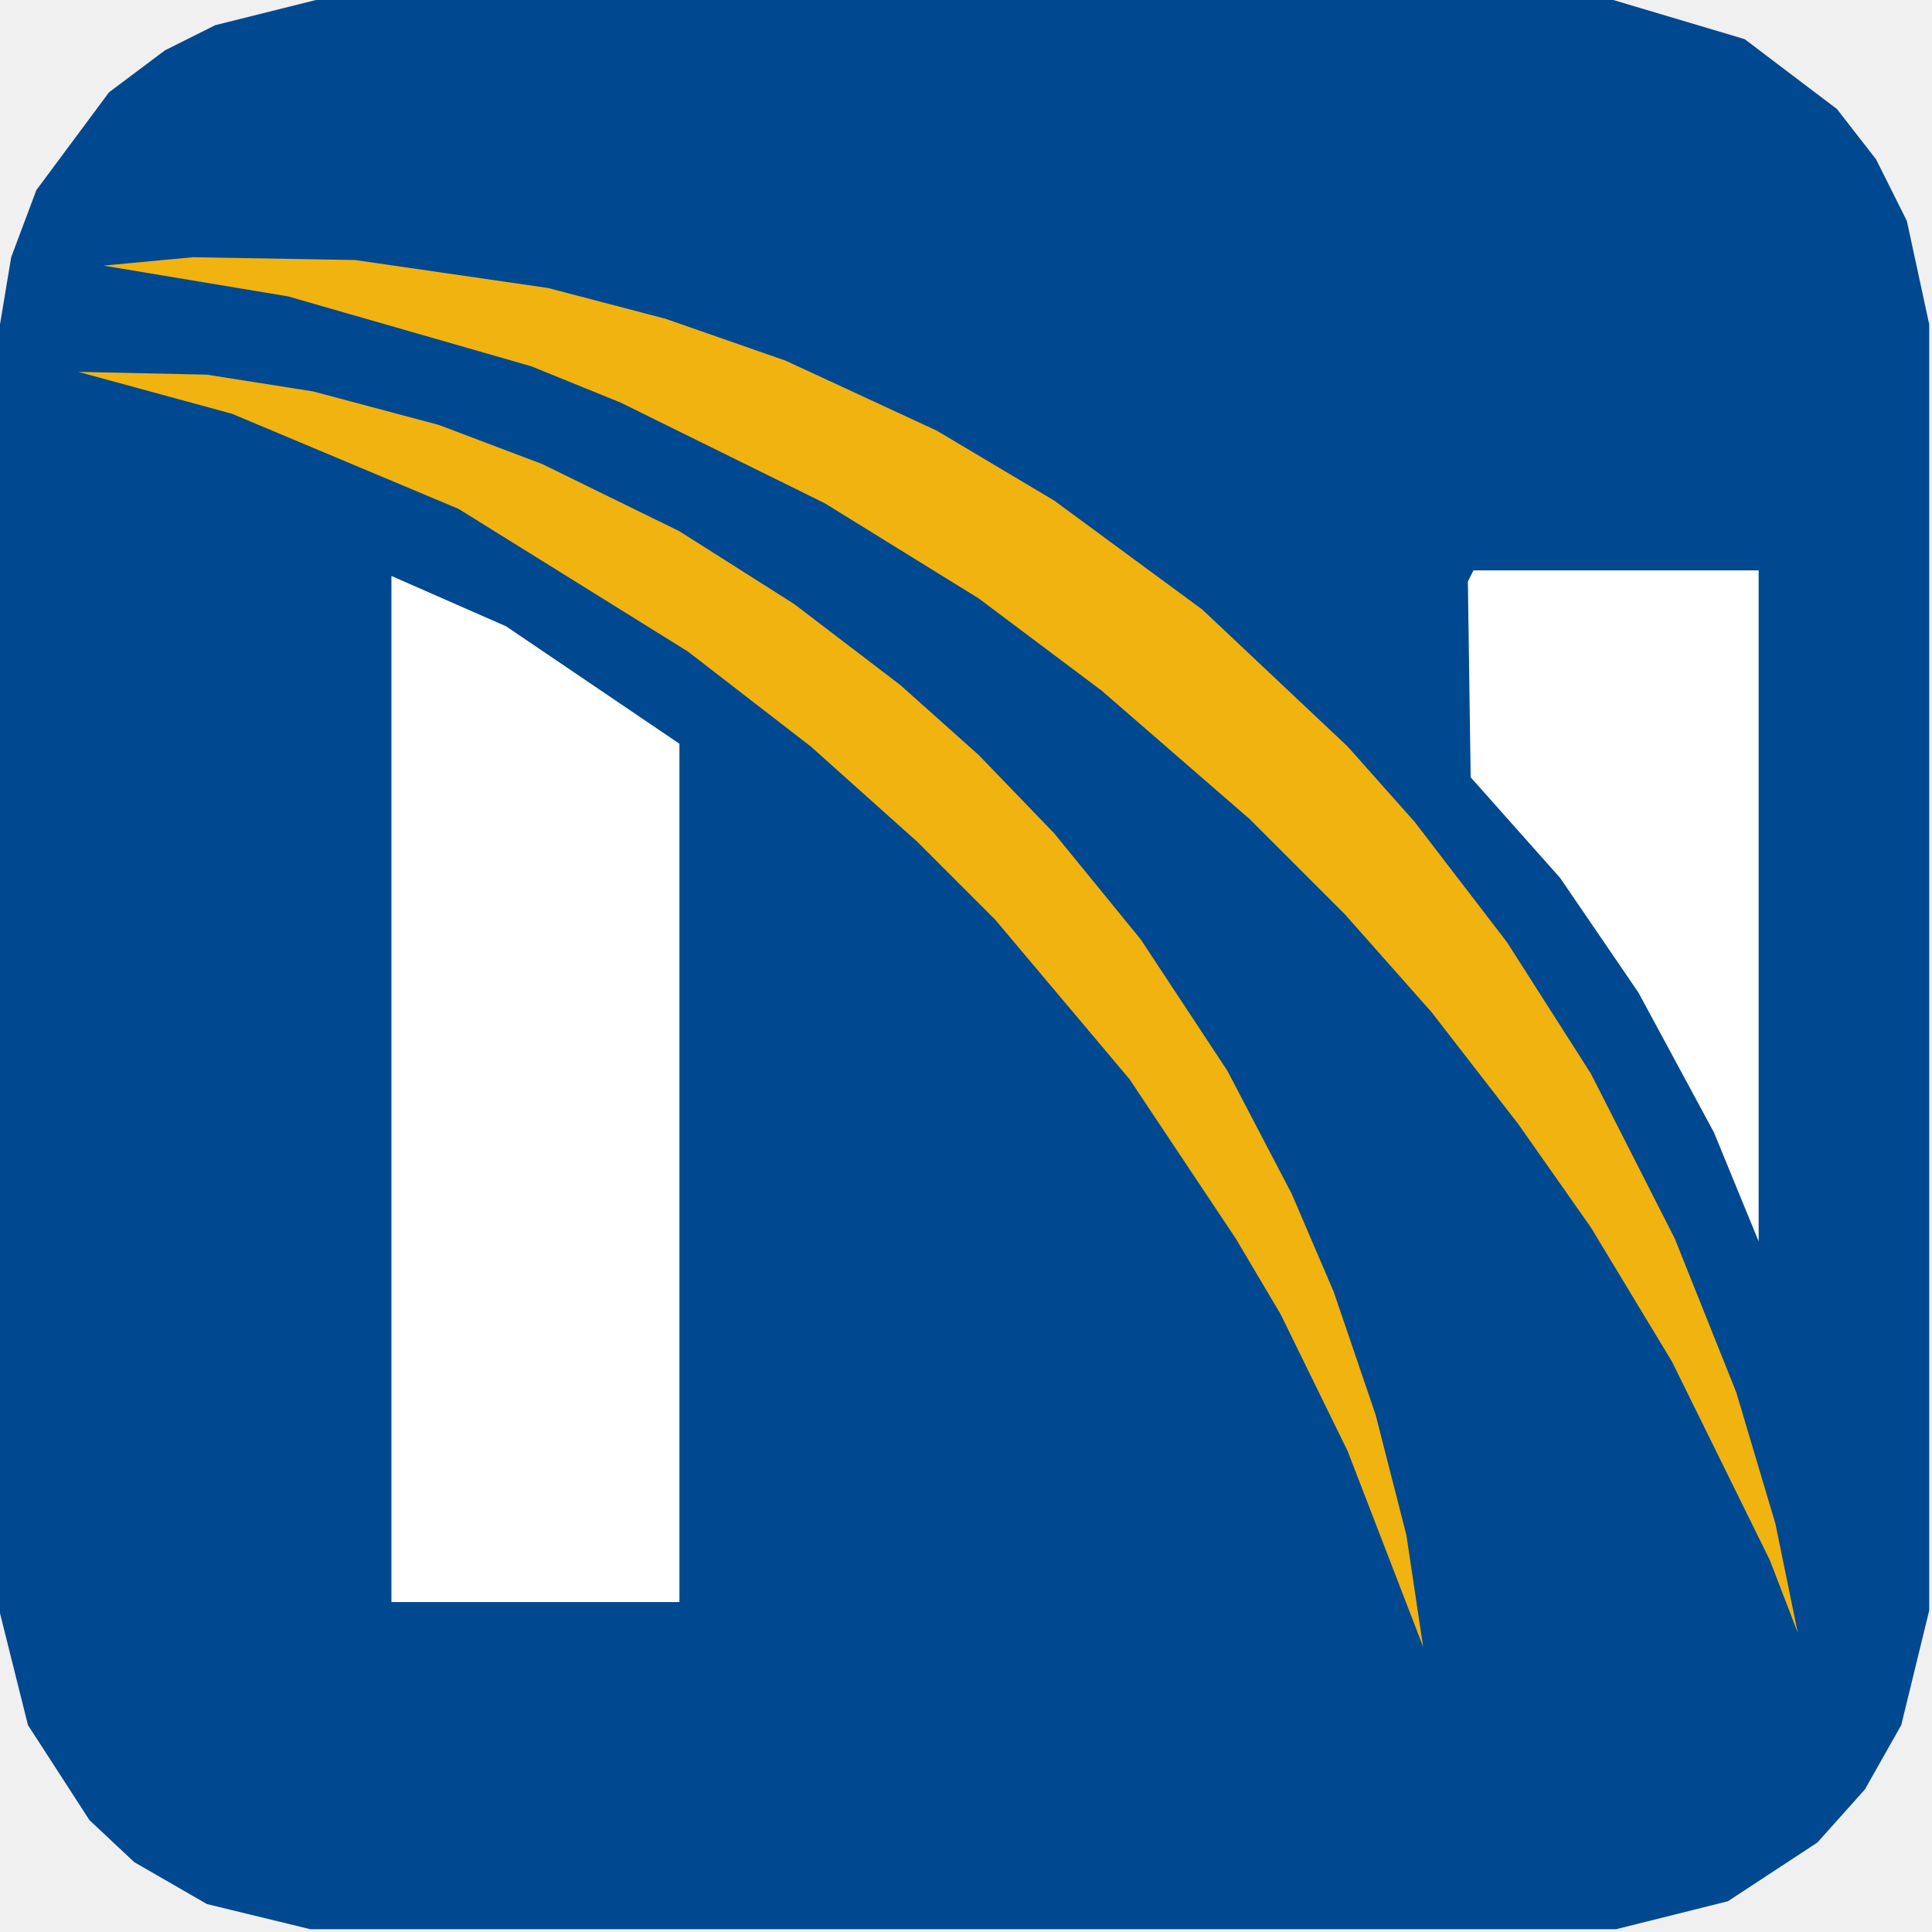
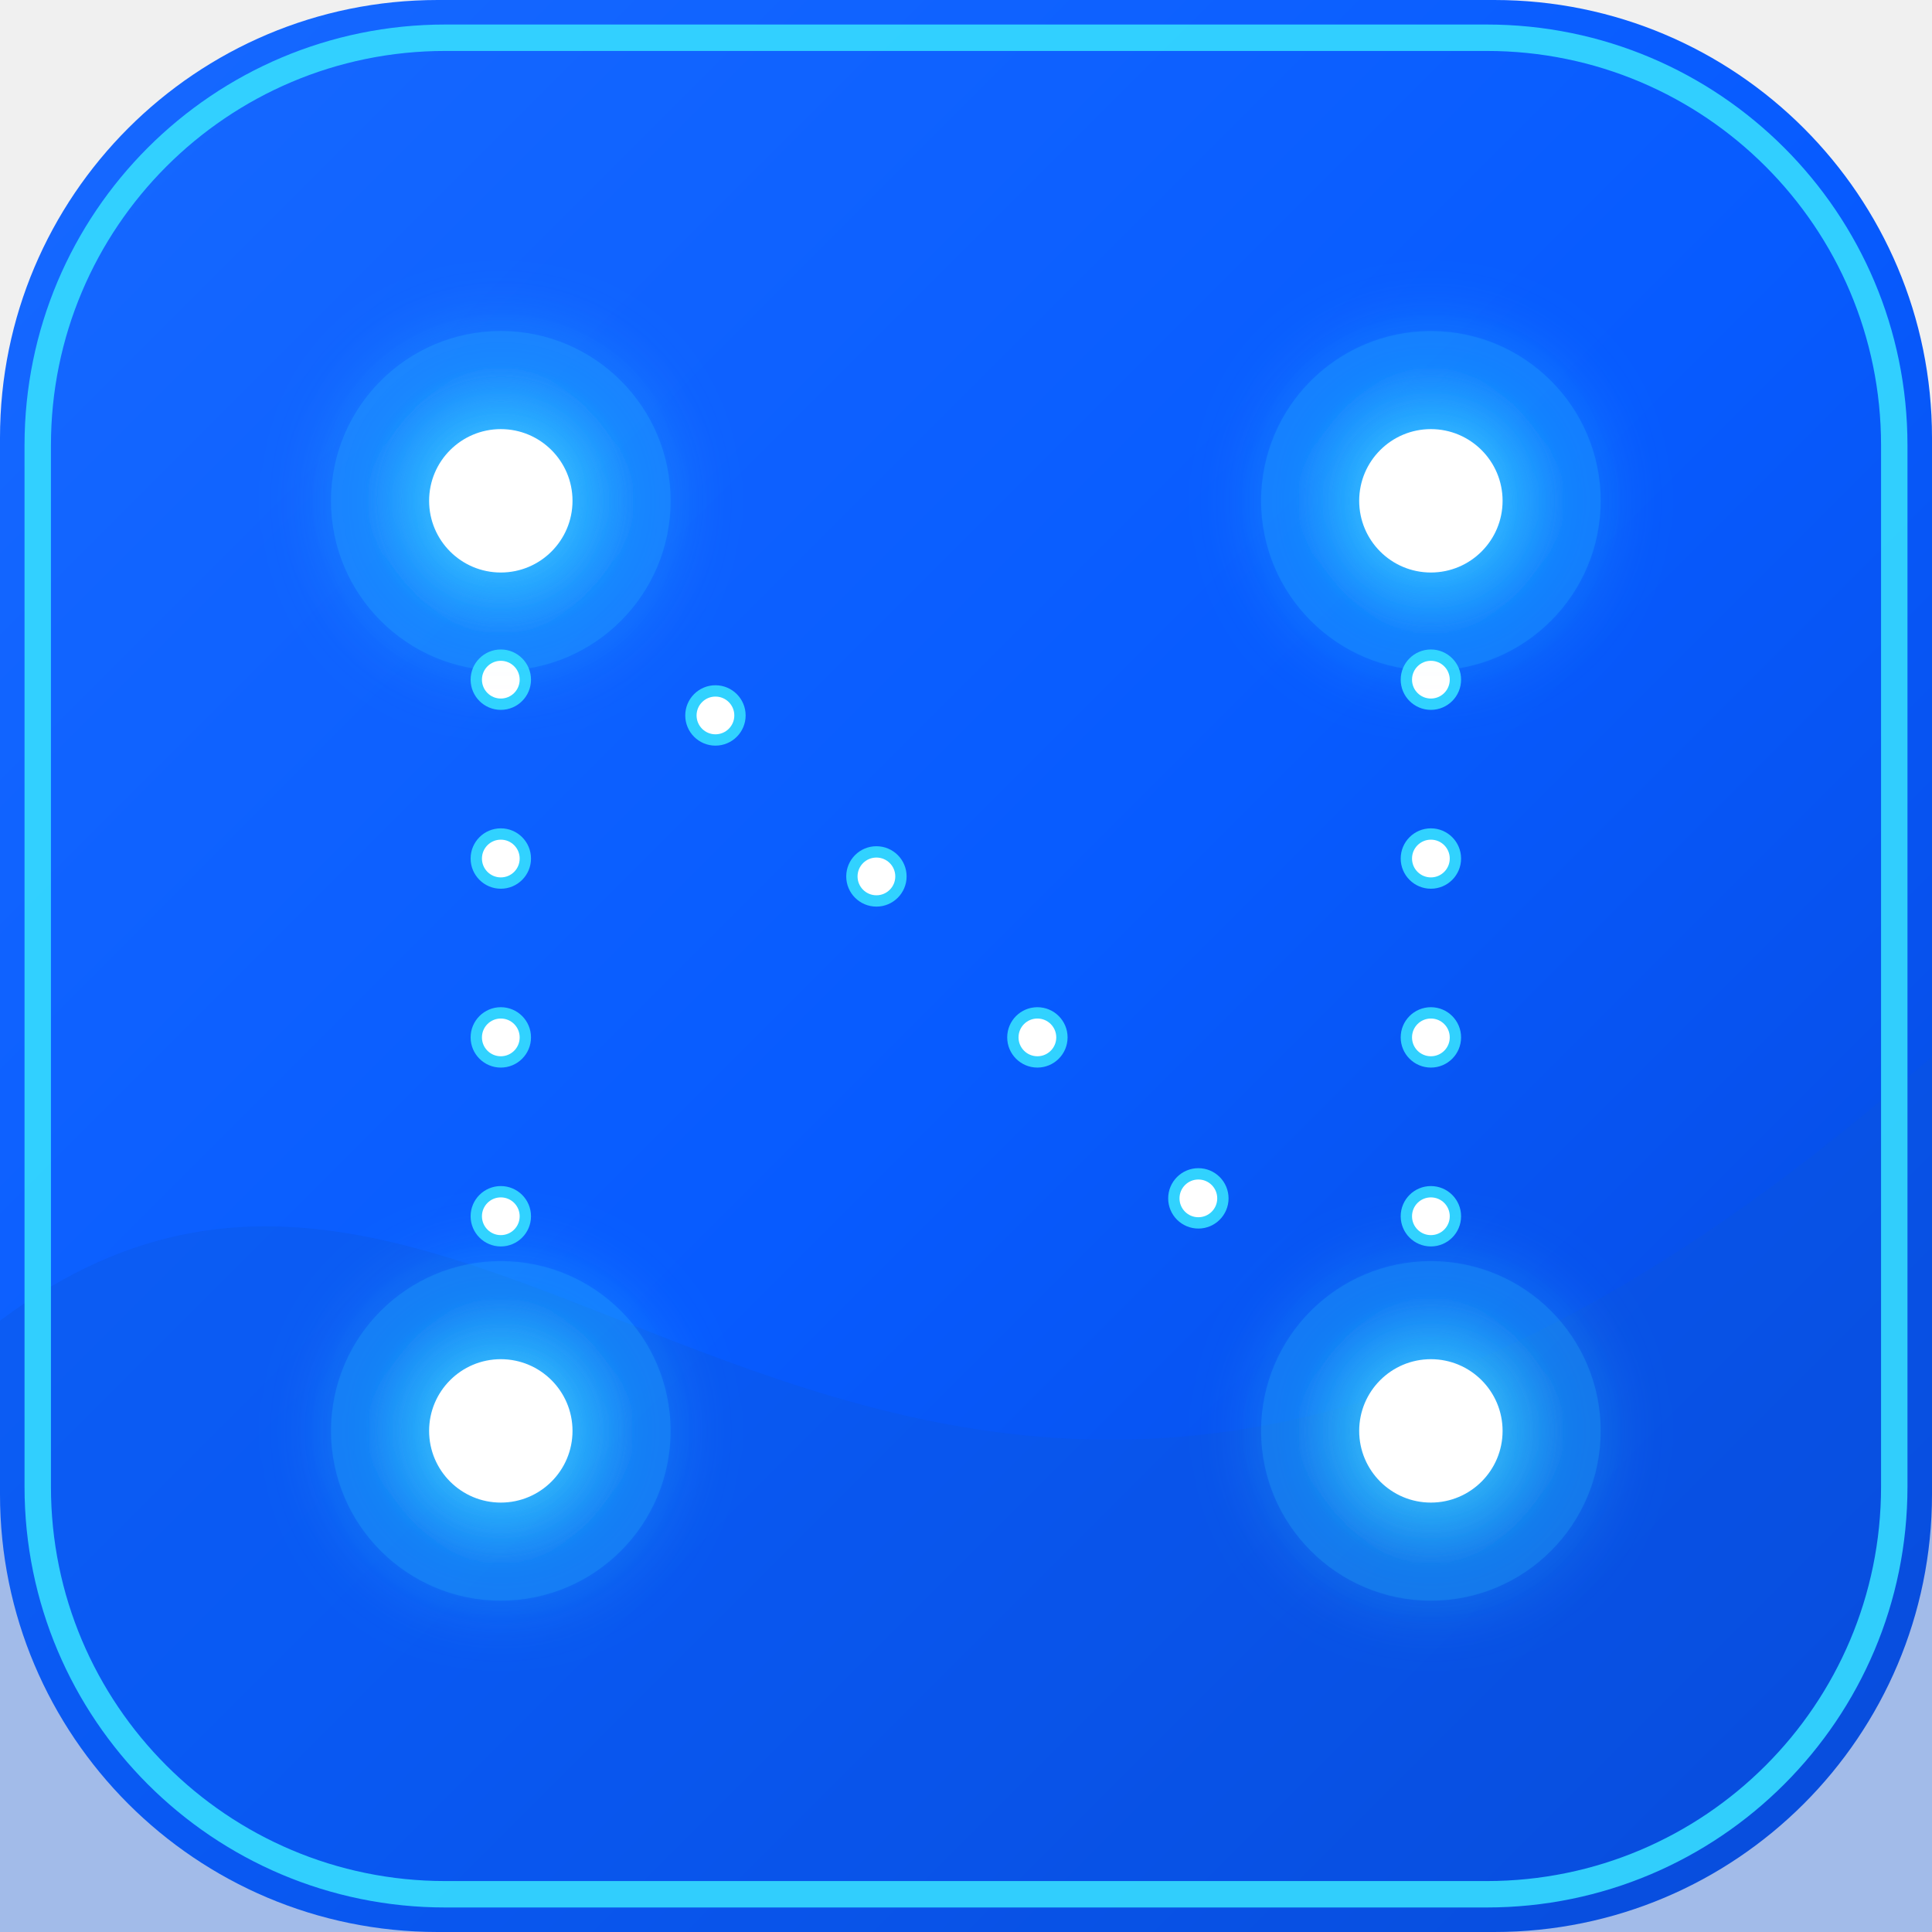
- <svg xmlns="http://www.w3.org/2000/svg" viewBox="0 0 691 691">
-   <path fill="#004890" d="M39 33 L13 68 L4 92 L0 116 L0 577 L10 617 L32 651 L48 666 L74 681 L111 690 L578 690 L618 680 L650 659 L667 640 L680 617 L690 576 L690 116 L682 79 L671 57 L657 39 L624 14 L577 0 L113 0 L77 9 L59 18 Z" />
-   <path fill="#FFFFFF" d="M140 206 L140 573 L243 573 L243 266 L181 224 Z" />
-   <path fill="#FFFFFF" d="M527 204 L525 208 L526 278 L558 314 L586 355 L613 405 L629 444 L629 204 Z" />
-   <path fill="#F1B310" d="M37 95 L103 106 L190 131 L222 144 L295 180 L350 214 L394 247 L447 293 L481 327 L512 362 L543 402 L569 439 L598 487 L633 558 L643 584 L635 545 L621 498 L599 443 L569 384 L539 337 L506 294 L482 267 L430 218 L377 179 L335 154 L281 129 L238 114 L196 103 L127 93 L69 92 Z" />
-   <path fill="#F1B310" d="M28 133 L83 148 L164 182 L246 233 L290 267 L328 301 L356 329 L404 386 L442 443 L458 470 L482 519 L509 589 L503 549 L492 506 L477 462 L462 427 L439 383 L408 336 L377 298 L350 270 L322 245 L284 216 L243 190 L194 166 L157 152 L112 140 L74 134 Z" />
+ <svg xmlns="http://www.w3.org/2000/svg" viewBox="0 0 512 512">
+   <defs>
+     <linearGradient id="bg" x1="0" y1="0" x2="1" y2="1">
+       <stop stop-color="#1769ff" />
+       <stop offset=".52" stop-color="#075bff" />
+       <stop offset="1" stop-color="#0647d9" />
+     </linearGradient>
+     <radialGradient id="shine">
+       <stop stop-color="#fff" stop-opacity=".9" />
+       <stop offset=".35" stop-color="#35dfff" stop-opacity=".42" />
+       <stop offset="1" stop-color="#35dfff" stop-opacity="0" />
+     </radialGradient>
+     <filter id="glow" x="-100%" y="-100%" width="300%" height="300%">
+       <feGaussianBlur stdDeviation="9" result="b" />
+       <feMerge>
+         <feMergeNode in="b" />
+         <feMergeNode in="SourceGraphic" />
+       </feMerge>
+     </filter>
+   </defs>
+   <rect width="512" height="512" rx="116" fill="url(#bg)" />
+   <path d="M0 350 C140 245 240 520 512 280 V512 H0Z" fill="#0b54dc" opacity=".34" />
+   <rect x="10" y="10" width="492" height="492" rx="108" fill="none" stroke="#35dcff" stroke-width="7" opacity=".9" />
+   <g fill="#35dfff" opacity=".26" filter="url(#glow)">
+     <circle cx="132.72" cy="379.2" r="45" />
+     <circle cx="132.72" cy="132.72" r="45" />
+     <circle cx="379.2" cy="379.2" r="45" />
+     <circle cx="379.2" cy="132.72" r="45" />
+   </g>
+   <g fill="#35dfff" opacity=".9">
+     <circle cx="132.72" cy="322.32" r="8" />
+     <circle cx="132.72" cy="274.92" r="8" />
+     <circle cx="132.72" cy="227.52" r="8" />
+     <circle cx="132.72" cy="180.12" r="8" />
+     <circle cx="189.6" cy="189.6" r="8" />
+     <circle cx="232.26" cy="232.26" r="8" />
+     <circle cx="274.92" cy="274.92" r="8" />
+     <circle cx="317.58" cy="317.58" r="8" />
+     <circle cx="379.2" cy="322.32" r="8" />
+     <circle cx="379.2" cy="274.92" r="8" />
+     <circle cx="379.2" cy="227.52" r="8" />
+     <circle cx="379.2" cy="180.12" r="8" />
+   </g>
+   <g fill="#fff">
+     <circle cx="132.72" cy="322.32" r="5" />
+     <circle cx="132.72" cy="274.92" r="5" />
+     <circle cx="132.72" cy="227.52" r="5" />
+     <circle cx="132.72" cy="180.12" r="5" />
+     <circle cx="189.6" cy="189.6" r="5" />
+     <circle cx="232.26" cy="232.26" r="5" />
+     <circle cx="274.92" cy="274.92" r="5" />
+     <circle cx="317.58" cy="317.58" r="5" />
+     <circle cx="379.2" cy="322.32" r="5" />
+     <circle cx="379.2" cy="274.92" r="5" />
+     <circle cx="379.2" cy="227.52" r="5" />
+     <circle cx="379.2" cy="180.12" r="5" />
+   </g>
+   <g filter="url(#glow)">
+     <circle cx="132.72" cy="379.2" r="36" fill="url(#shine)" />
+     <circle cx="132.72" cy="132.72" r="36" fill="url(#shine)" />
+     <circle cx="379.2" cy="379.2" r="36" fill="url(#shine)" />
+     <circle cx="379.2" cy="132.72" r="36" fill="url(#shine)" />
+   </g>
+   <g fill="#fff">
+     <circle cx="132.72" cy="379.2" r="19" />
+     <circle cx="132.72" cy="132.72" r="19" />
+     <circle cx="379.2" cy="379.2" r="19" />
+     <circle cx="379.2" cy="132.72" r="19" />
+   </g>
</svg>
